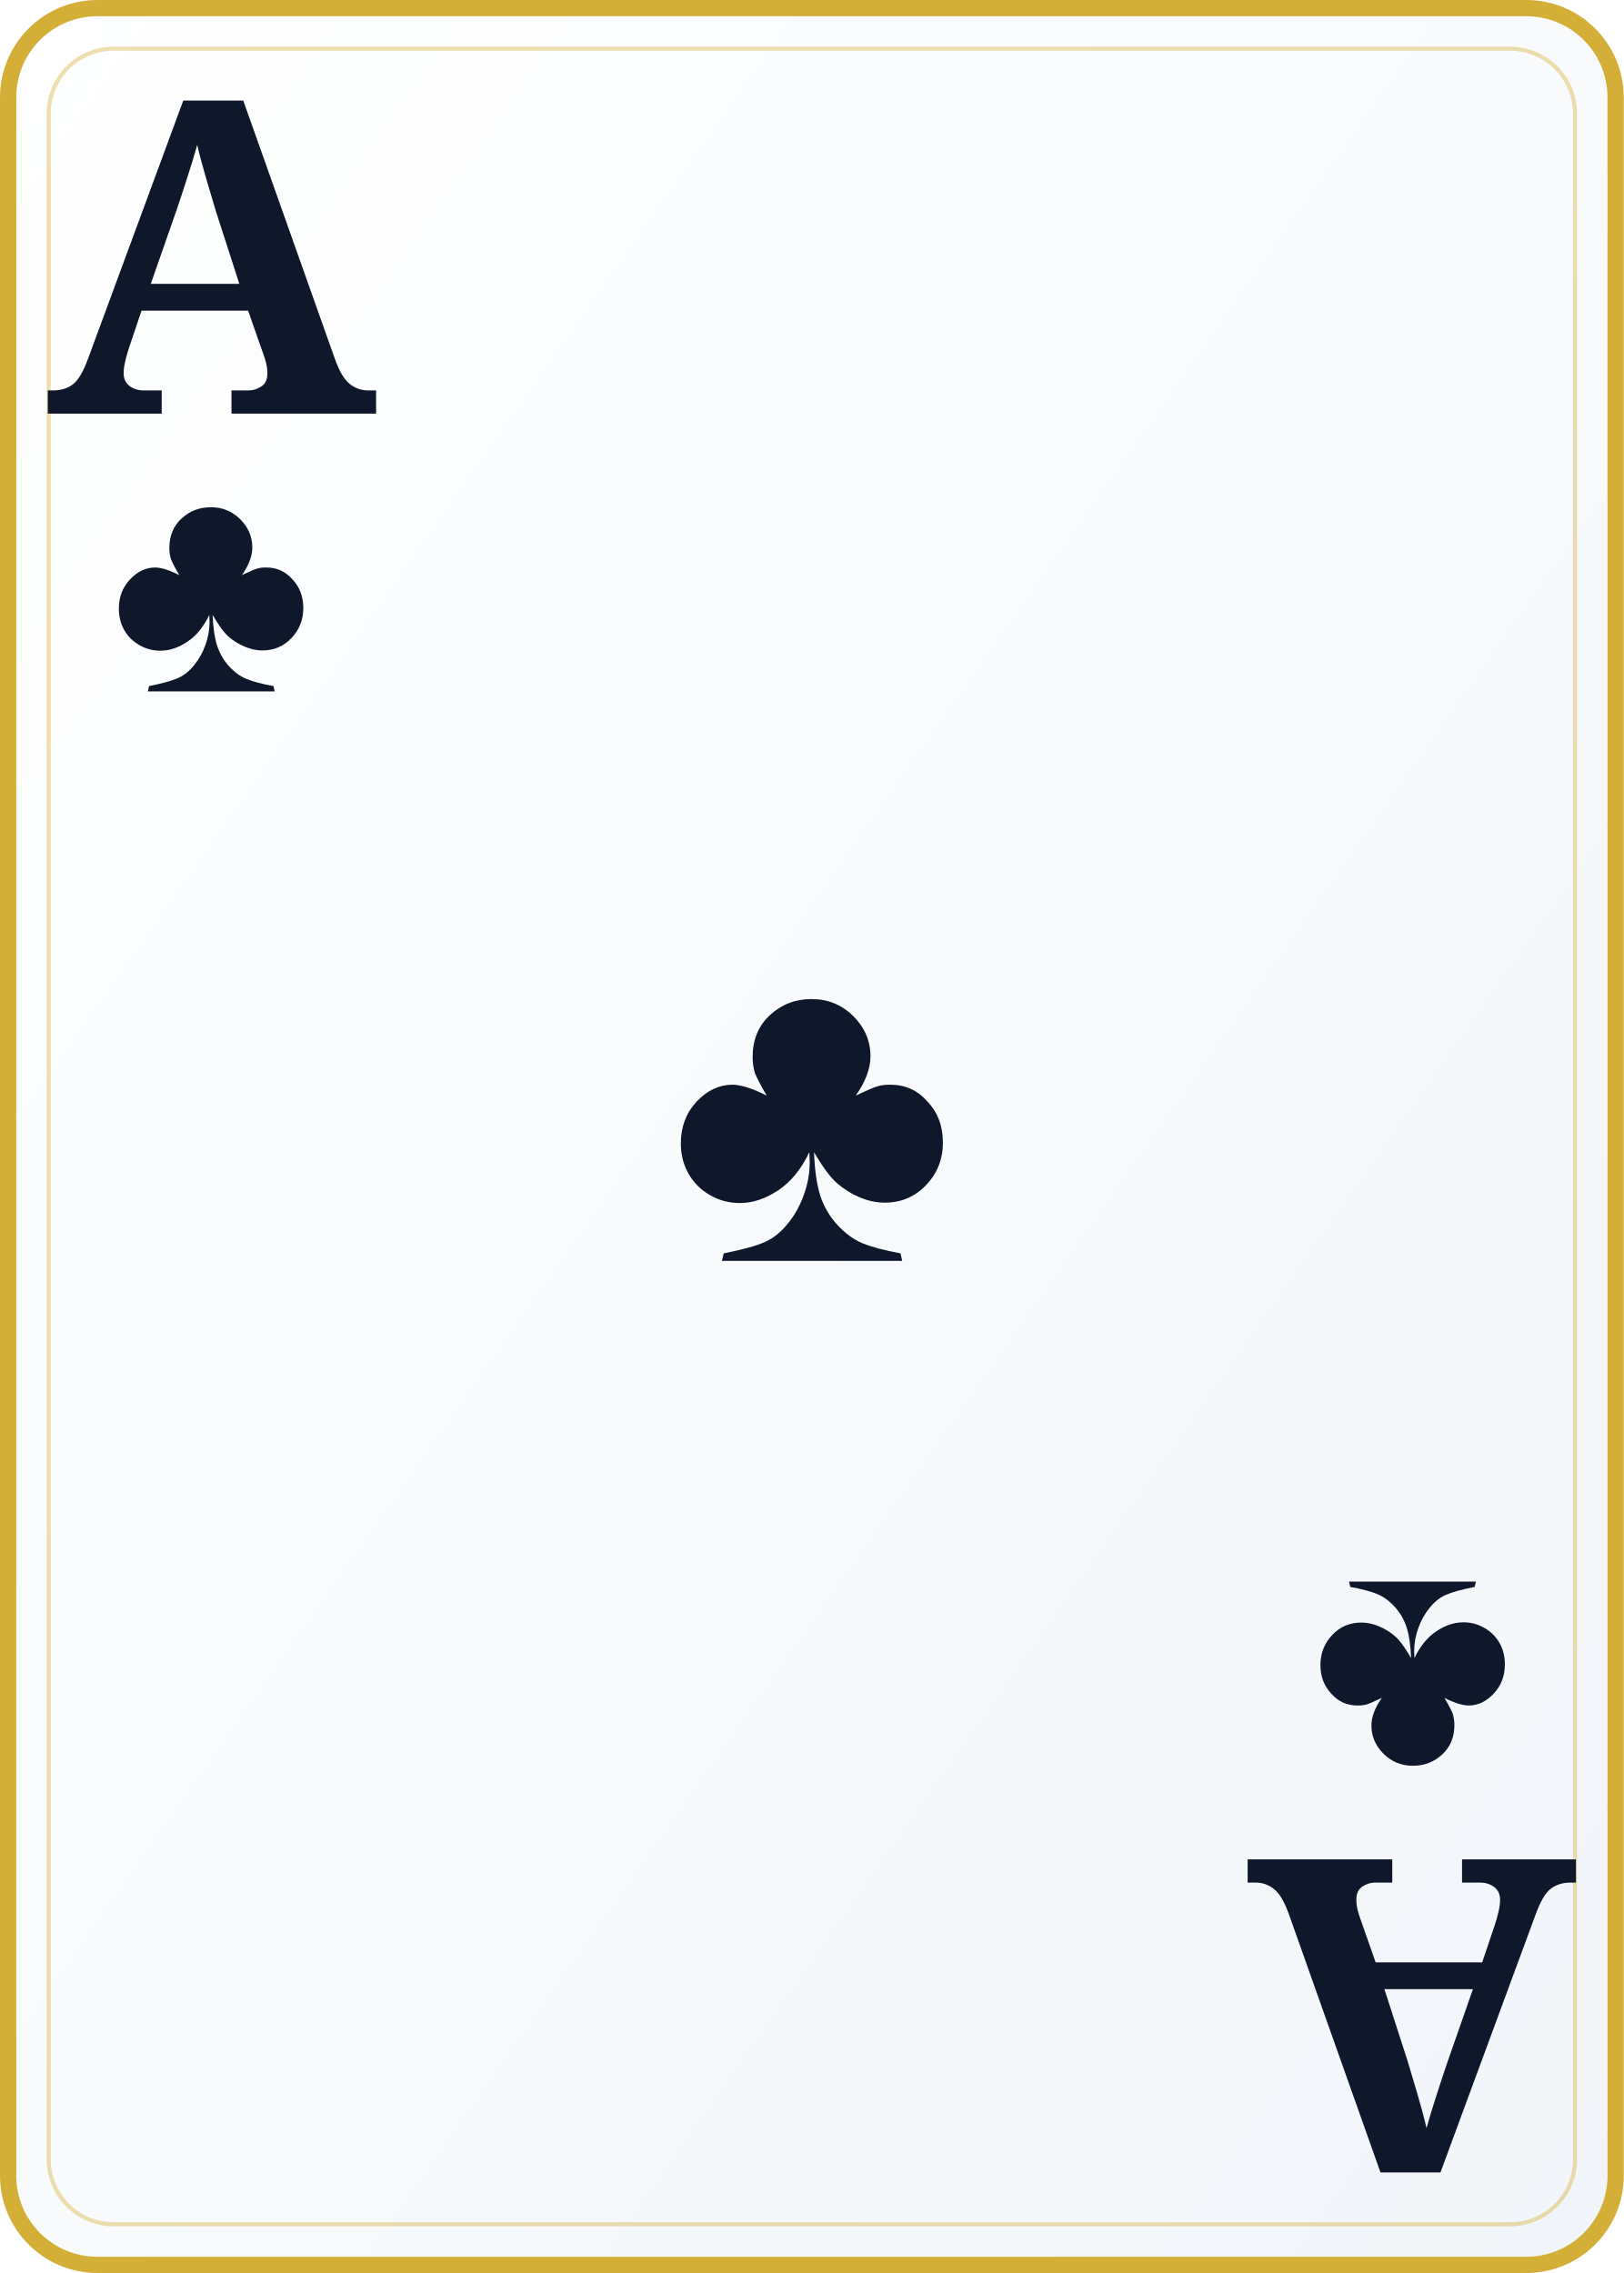
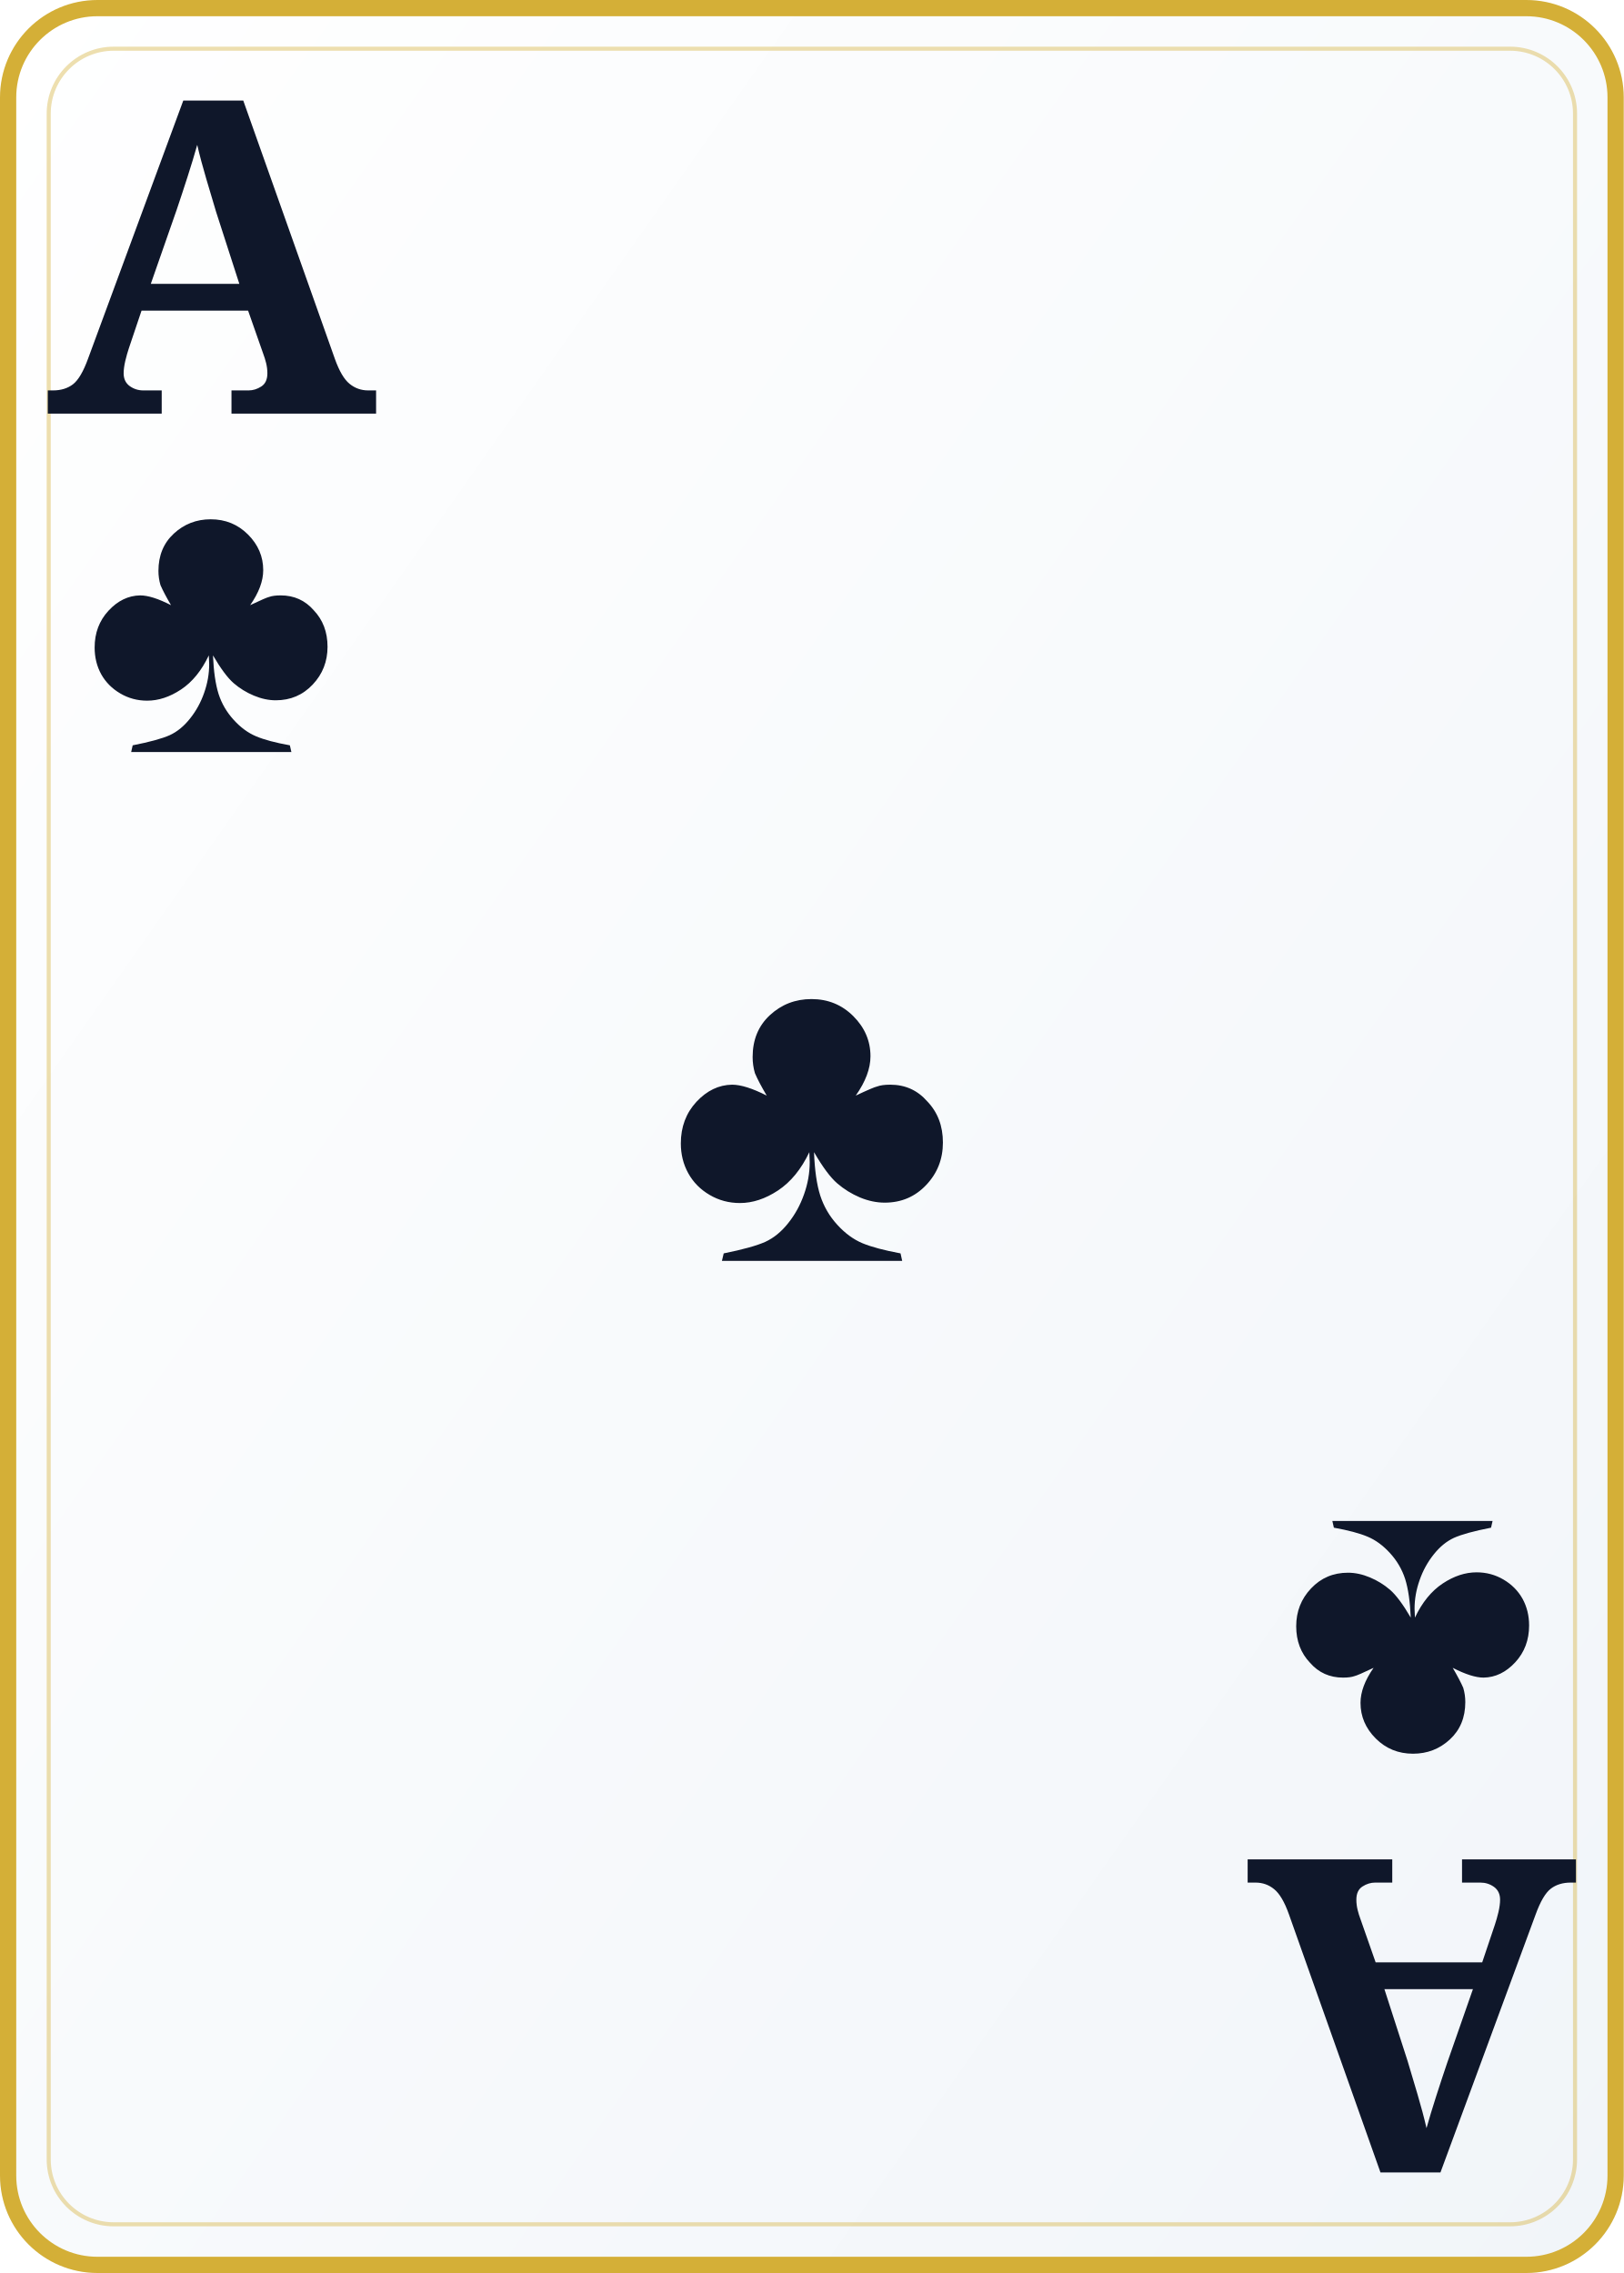
<svg xmlns="http://www.w3.org/2000/svg" viewBox="0 0 200 280" width="200" height="280">
  <defs>
    <linearGradient id="cardBg" x1="0%" y1="0%" x2="100%" y2="100%">
      <stop offset="0%" style="stop-color:#ffffff" />
      <stop offset="100%" style="stop-color:#f1f5f9" />
    </linearGradient>
  </defs>
  <rect width="200" height="280" rx="12" fill="url(#cardBg)" />
  <rect x="1" y="1" width="198" height="278" rx="11" fill="none" stroke="#d4af37" stroke-width="2" />
  <rect x="6" y="6" width="188" height="268" rx="8" fill="none" stroke="#d4af37" stroke-width="0.5" opacity="0.4" />
  <text x="26" y="30" font-family="Georgia,serif" font-size="54" font-weight="900" fill="#0f172a" text-anchor="middle" dominant-baseline="central">A</text>
-   <text x="26" y="72" font-family="Arial,sans-serif" font-size="38" fill="#0f172a" text-anchor="middle" dominant-baseline="central">♣</text>
+   <text x="26" y="76" font-family="Arial,sans-serif" font-size="48" fill="#0f172a" text-anchor="middle" dominant-baseline="central">♣</text>
  <text x="174" y="250" font-family="Georgia,serif" font-size="54" font-weight="900" fill="#0f172a" text-anchor="middle" dominant-baseline="central" transform="rotate(180,174,250)">A</text>
-   <text x="174" y="208" font-family="Arial,sans-serif" font-size="38" fill="#0f172a" text-anchor="middle" dominant-baseline="central" transform="rotate(180,174,208)">♣</text>
+   <text x="174" y="204" font-family="Arial,sans-serif" font-size="48" fill="#0f172a" text-anchor="middle" dominant-baseline="central" transform="rotate(180,174,204)">♣</text>
  <text x="100" y="140" font-family="Arial,sans-serif" font-size="54" fill="#0f172a" text-anchor="middle" dominant-baseline="middle">♣</text>
</svg>
